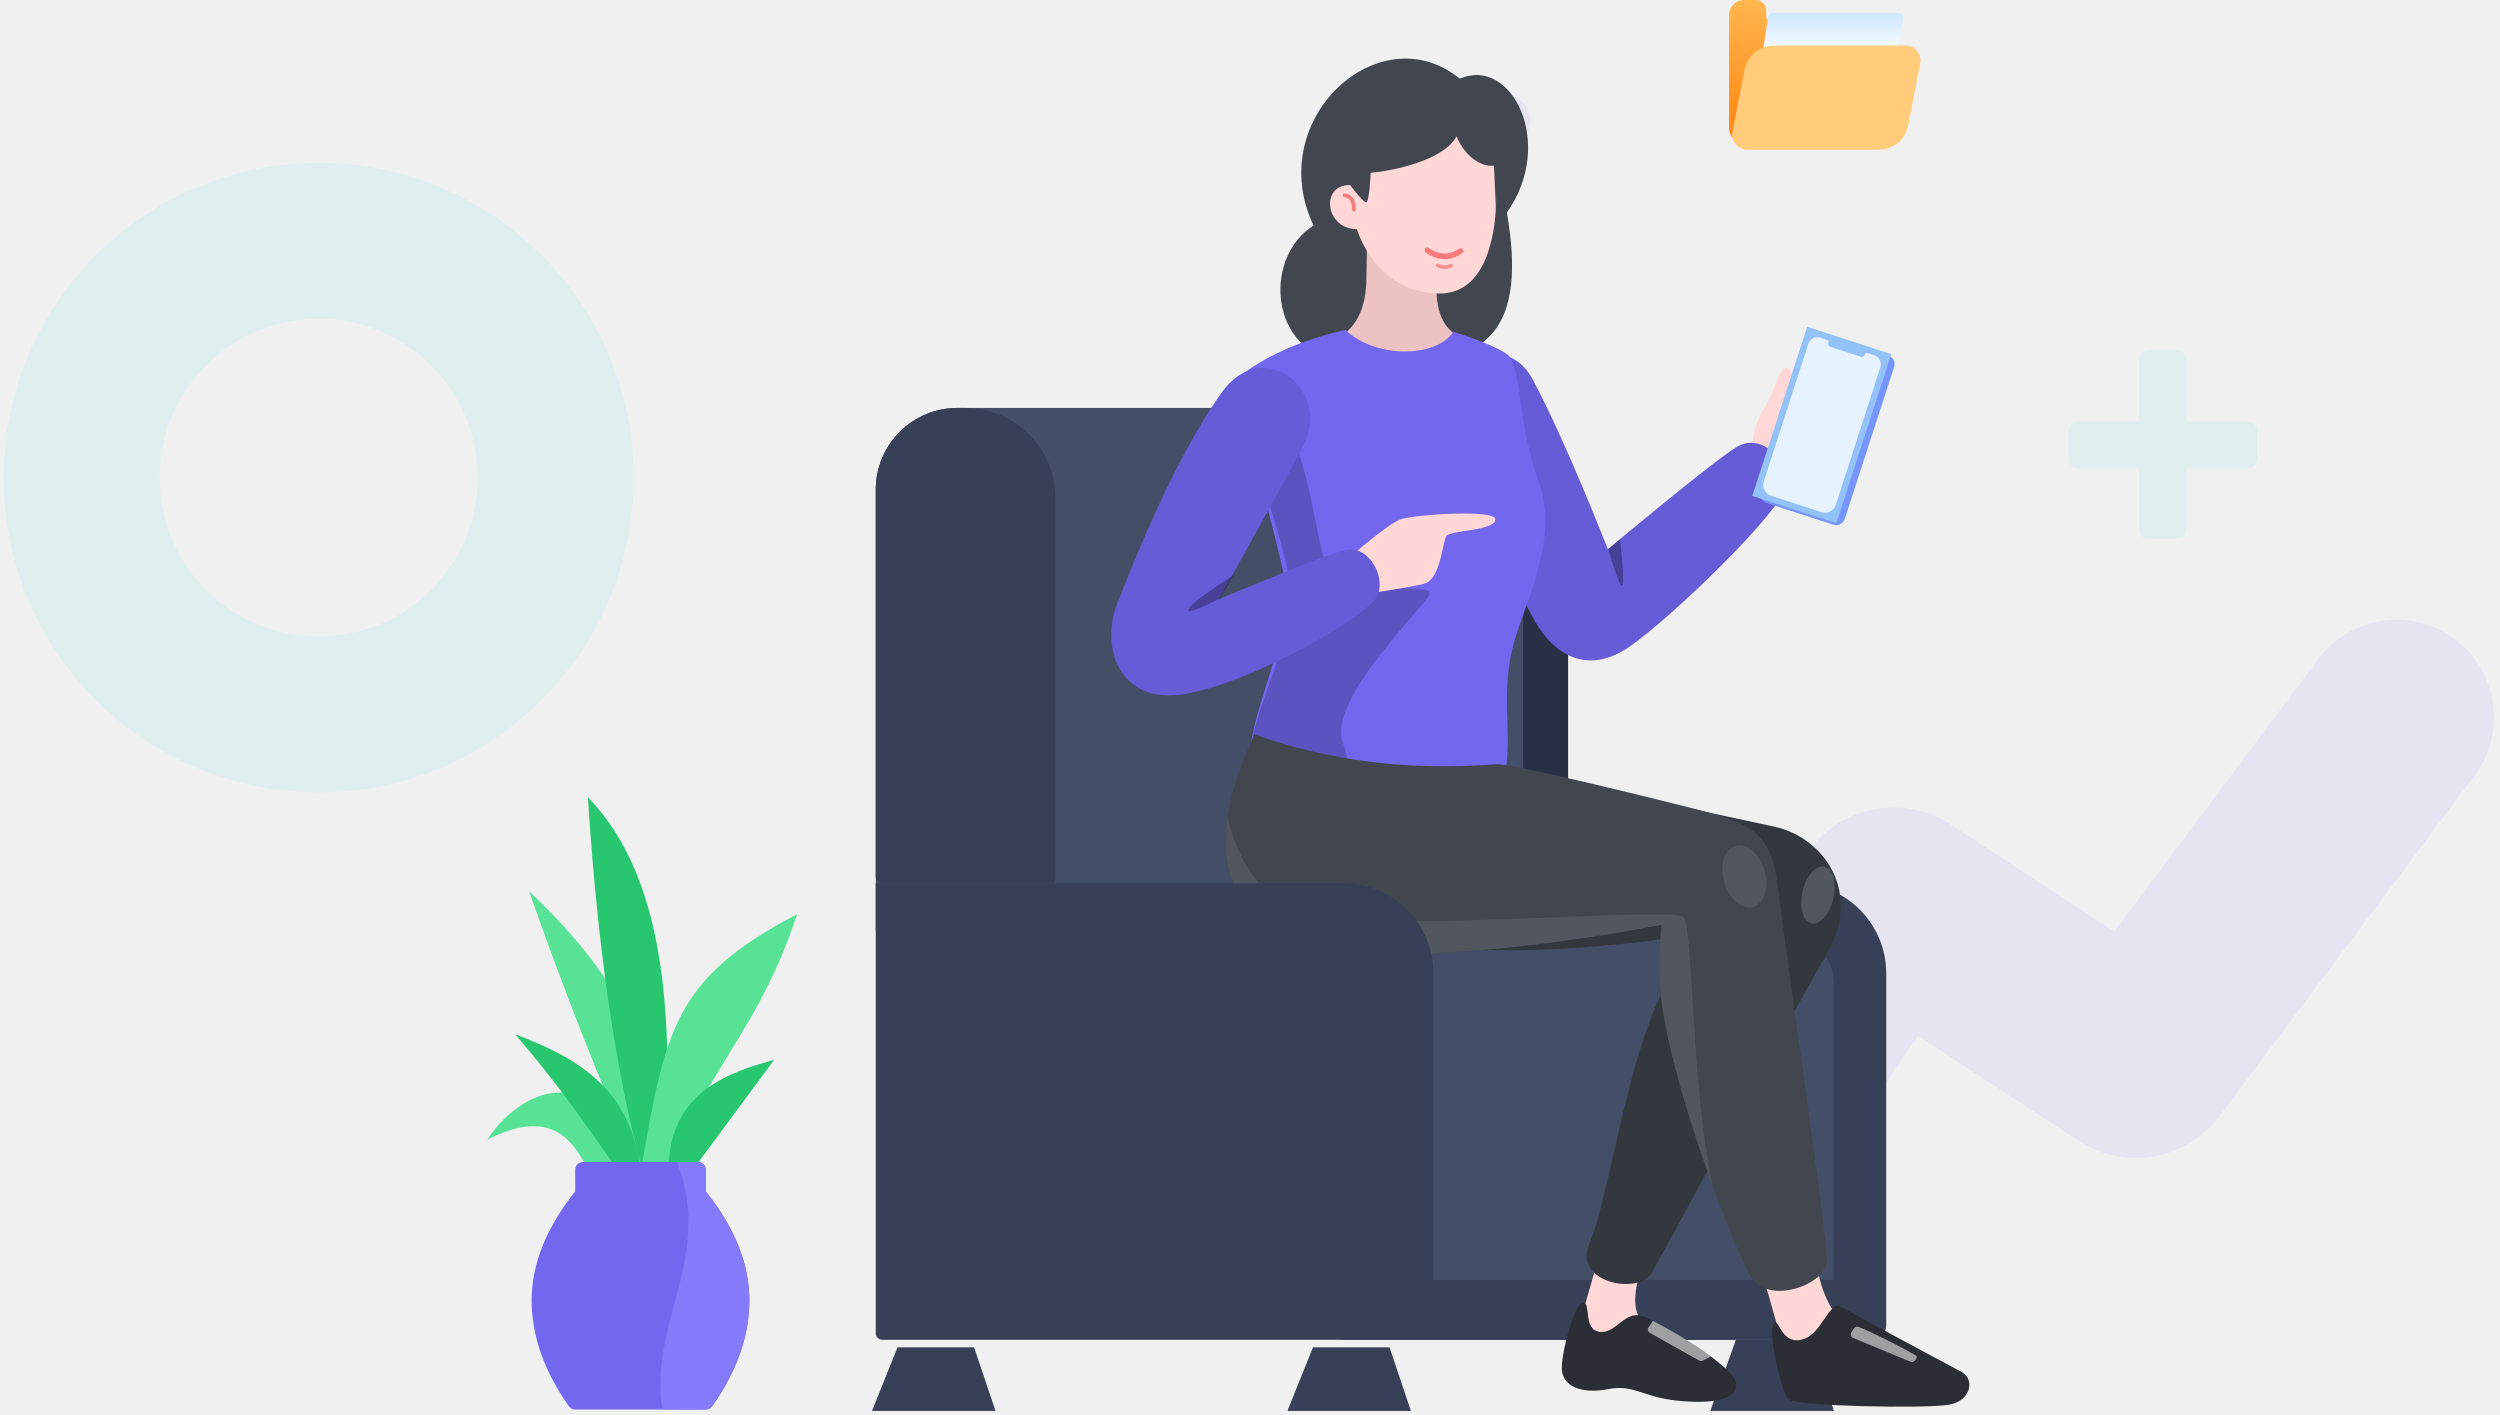
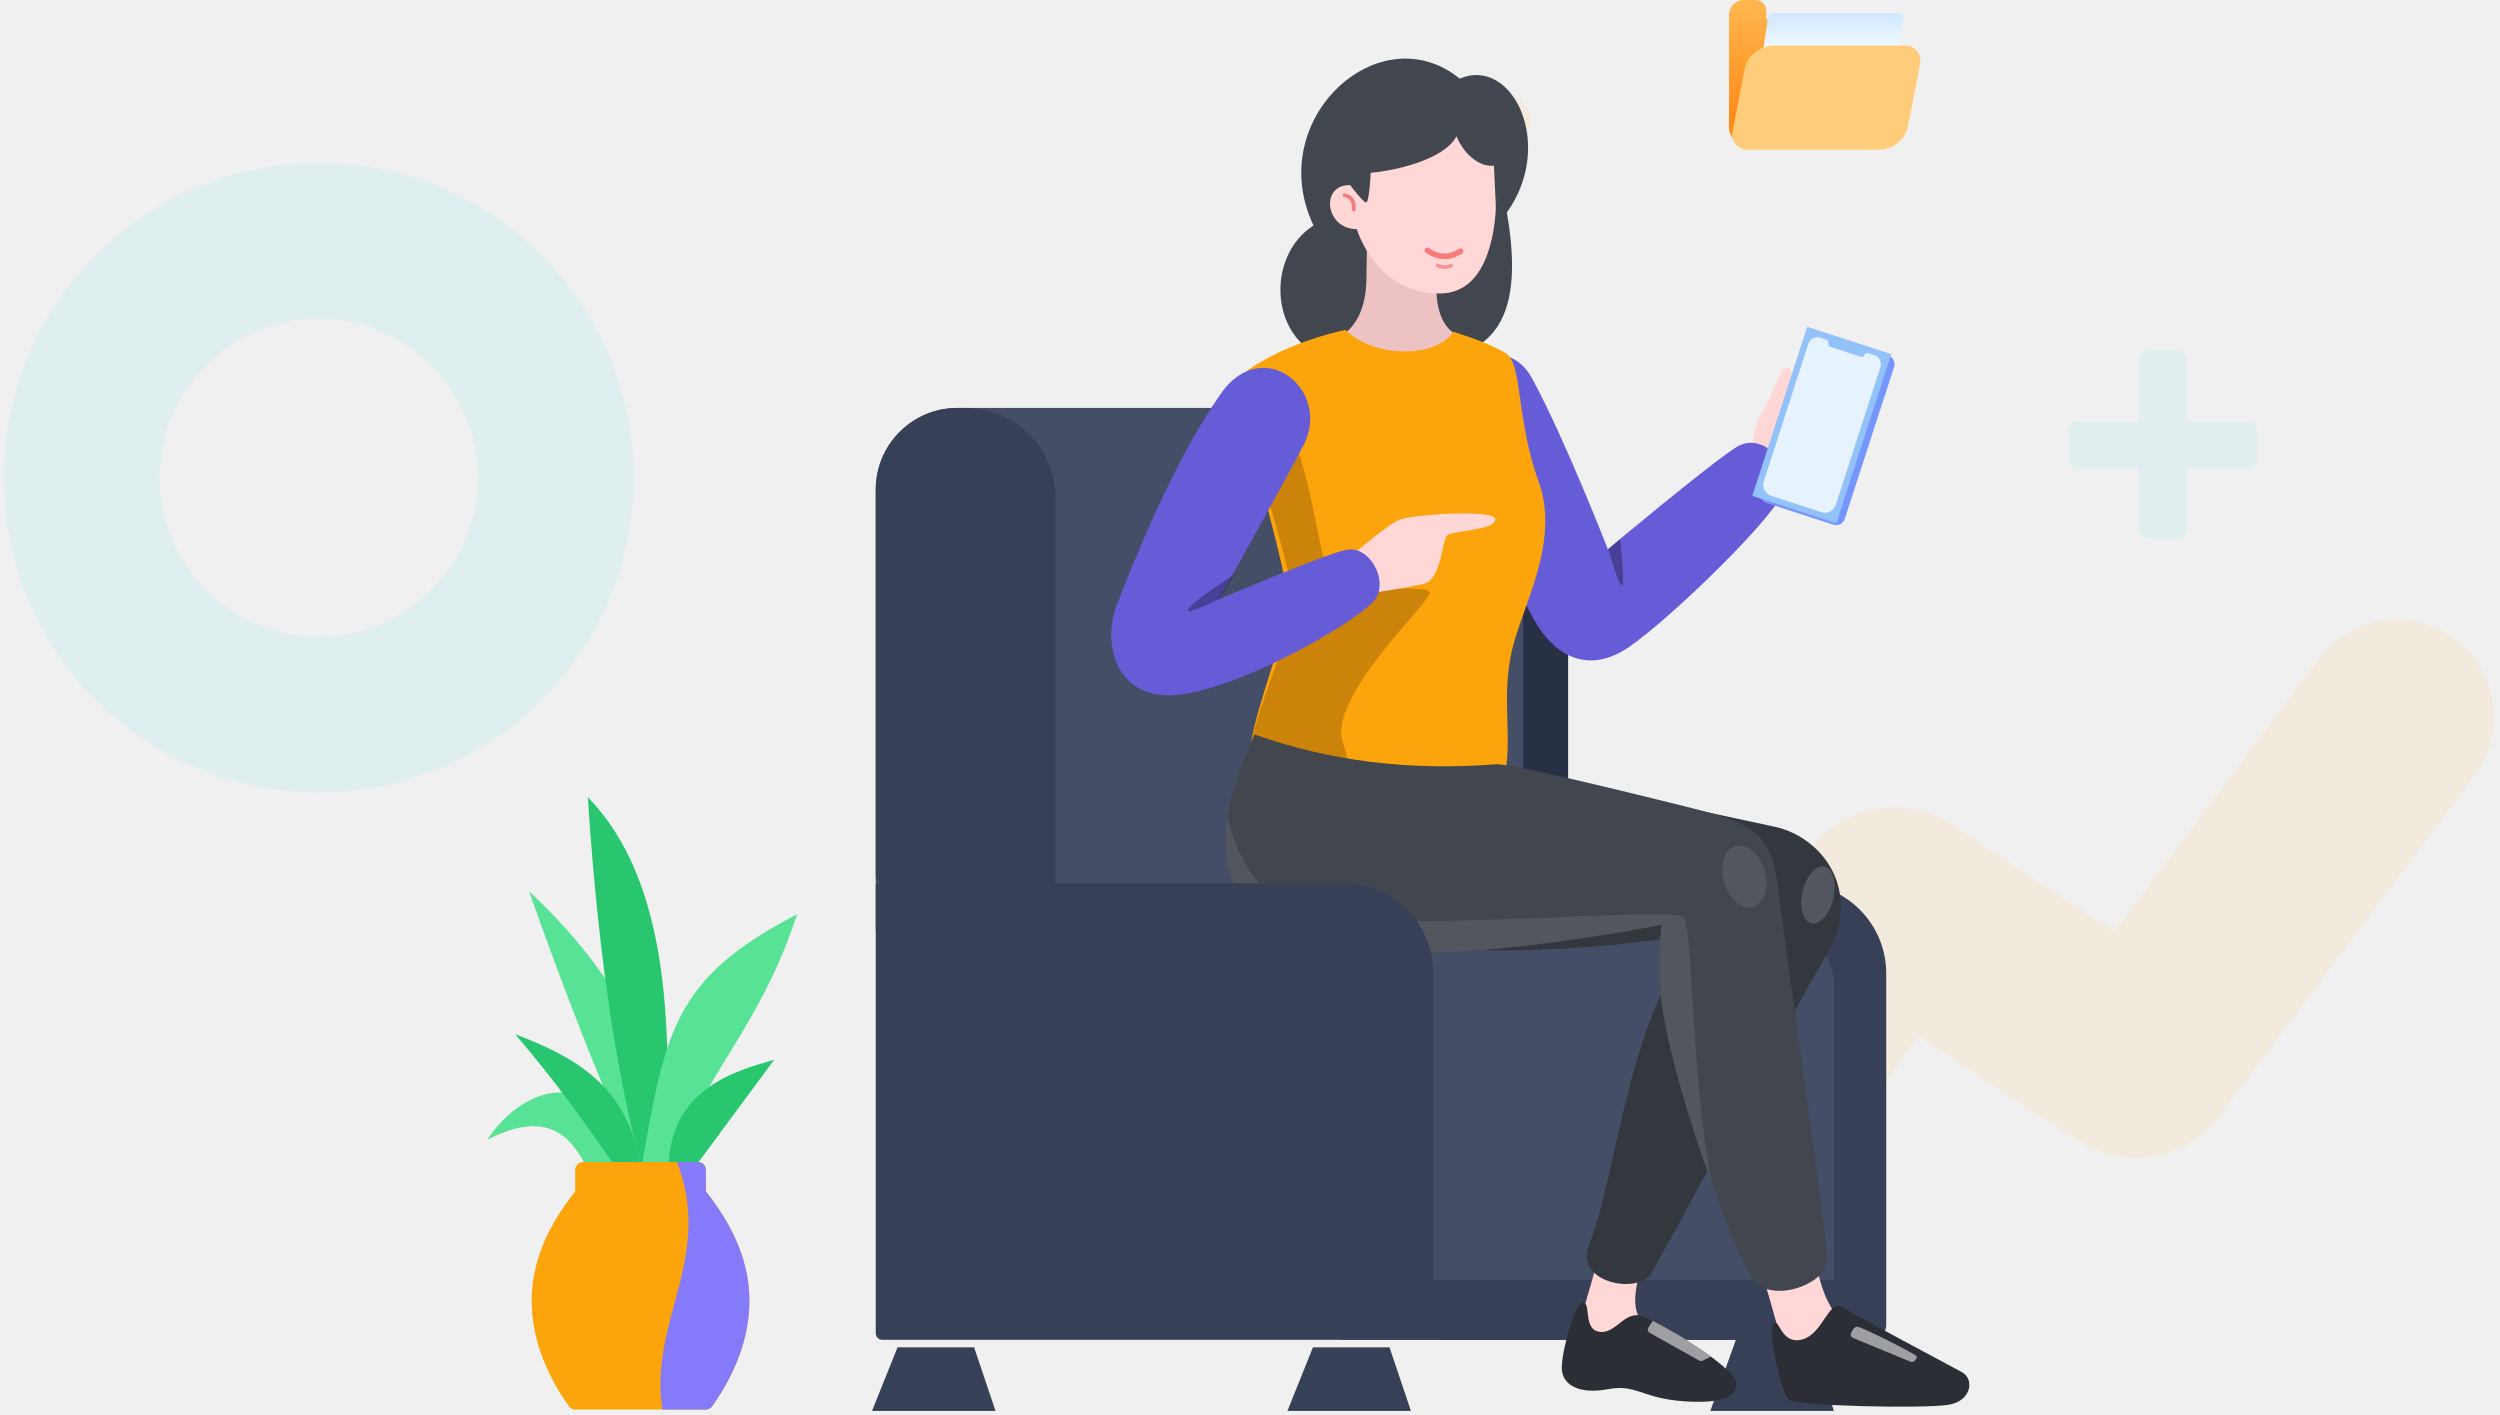
<svg xmlns="http://www.w3.org/2000/svg" xmlns:xlink="http://www.w3.org/1999/xlink" width="668px" height="378px" viewBox="0 0 668 378" version="1.1">
  <defs>
    <linearGradient x1="50%" y1="81.177%" x2="50%" y2="-34.513%" id="linearGradient-1">
      <stop stop-color="#FF8C19" offset="0%" />
      <stop stop-color="#FFC967" offset="100%" />
    </linearGradient>
    <linearGradient x1="62.11%" y1="31.381%" x2="62.11%" y2="-27.478%" id="linearGradient-2">
      <stop stop-color="#F8FDFF" offset="0%" />
      <stop stop-color="#AAD4FF" offset="100%" />
    </linearGradient>
    <path d="M13.75,0.112 L44.423,0.112 C45.591,0.112 46.538,1.052 46.538,2.212 L46.538,7.986 C54.295,17.698 58.173,27.409 58.173,37.121 C58.173,46.533 54.861,55.946 48.238,65.358 C47.842,65.92 47.194,66.255 46.503,66.255 L11.67,66.255 C10.979,66.255 10.331,65.92 9.935,65.358 C3.312,55.946 0,46.533 0,37.121 C0,27.593 3.733,18.064 11.2,8.536 L11.635,7.986 L11.635,2.212 C11.635,1.052 12.582,0.112 13.75,0.112 Z" id="path-3" />
  </defs>
  <g id="📝-Pages-New" stroke="none" stroke-width="1" fill="none" fill-rule="evenodd">
    <g id="Two-Step-Verification" transform="translate(-143, -351)">
      <g id="two-step-illustration" transform="translate(143.5, 351)">
        <g id="Group-59" transform="translate(0.5, 25)">
-           <path d="M618.526,151.035 C627.14,139.537 643.451,137.194 654.957,145.802 C666.349,154.325 668.76,170.385 660.449,181.863 L660.194,182.209 L591.941,273.315 C583.247,284.919 567.102,287.862 554.884,280.139 L554.515,279.902 L511.548,251.798 L468.226,314.852 C460.171,326.575 444.212,329.64 432.396,321.812 L432.04,321.571 C420.309,313.522 417.241,297.573 425.075,285.765 L425.316,285.409 L482.086,202.783 C490.543,190.474 507.208,187.082 519.794,195.029 L520.174,195.273 L563.94,223.899 L618.526,151.035 Z" id="Path" fill="#7367F0" fill-rule="nonzero" opacity="0.085" />
-           <path d="M395.115,3.192 C397.299,0.019 401.65,-0.788 404.833,1.39 C407.973,3.539 408.803,7.791 406.725,10.952 L406.64,11.078 L389.631,35.786 C387.137,39.268 382.312,40.107 378.788,37.698 L378.663,37.611 L368.894,30.657 L358.306,47.429 C356.277,50.643 352.047,51.638 348.796,49.693 L348.668,49.614 C345.444,47.591 344.446,43.374 346.398,40.133 L346.476,40.005 L360.517,17.764 C362.83,14.1 367.685,12.999 371.36,15.305 L371.552,15.429 L371.741,15.559 L381.715,22.66 L395.115,3.192 Z" id="Path" fill="#7367F0" fill-rule="nonzero" opacity="0.085" />
+           <path d="M618.526,151.035 C627.14,139.537 643.451,137.194 654.957,145.802 C666.349,154.325 668.76,170.385 660.449,181.863 L660.194,182.209 L591.941,273.315 C583.247,284.919 567.102,287.862 554.884,280.139 L554.515,279.902 L511.548,251.798 L468.226,314.852 C460.171,326.575 444.212,329.64 432.396,321.812 L432.04,321.571 C420.309,313.522 417.241,297.573 425.075,285.765 L425.316,285.409 L482.086,202.783 C490.543,190.474 507.208,187.082 519.794,195.029 L520.174,195.273 L563.94,223.899 L618.526,151.035 Z" id="Path" fill="#fca40b" fill-rule="nonzero" opacity="0.085" />
+           <path d="M395.115,3.192 C397.299,0.019 401.65,-0.788 404.833,1.39 C407.973,3.539 408.803,7.791 406.725,10.952 L406.64,11.078 L389.631,35.786 C387.137,39.268 382.312,40.107 378.788,37.698 L378.663,37.611 L368.894,30.657 L358.306,47.429 C356.277,50.643 352.047,51.638 348.796,49.693 L348.668,49.614 C345.444,47.591 344.446,43.374 346.398,40.133 L346.476,40.005 L360.517,17.764 C362.83,14.1 367.685,12.999 371.36,15.305 L371.552,15.429 L371.741,15.559 L381.715,22.66 L395.115,3.192 Z" id="Path" fill="#fca40b" fill-rule="nonzero" opacity="0.085" />
          <path d="M583.235,116.441 L583.235,100.132 L583.235,100.132 L599.557,100.132 C600.937,100.132 602.057,99.012 602.057,97.632 L602.057,90.089 C602.057,88.708 600.937,87.589 599.557,87.589 L583.235,87.589 L583.235,87.589 L583.235,71.158 C583.235,69.778 582.116,68.658 580.735,68.658 L573.062,68.658 C571.682,68.658 570.562,69.778 570.562,71.158 L570.562,87.589 L570.562,87.589 L554.241,87.589 C552.86,87.589 551.741,88.708 551.741,90.089 L551.741,97.632 C551.741,99.012 552.86,100.132 554.241,100.132 L570.562,100.132 L570.562,100.132 L570.562,116.441 C570.562,117.821 571.682,118.941 573.062,118.941 L580.735,118.941 C582.116,118.941 583.235,117.821 583.235,116.441 Z" id="+" fill="#00CFE8" opacity="0.07" />
          <path d="M84.148,18.537 C130.622,18.537 168.297,56.187 168.297,102.63 C168.297,149.073 130.622,186.723 84.148,186.723 C37.674,186.723 -0.001,149.073 -0.001,102.63 C-0.001,56.187 37.674,18.537 84.148,18.537 Z M84.148,60.15 C60.671,60.15 41.64,79.169 41.64,102.63 C41.64,126.091 60.671,145.11 84.148,145.11 C107.625,145.11 126.657,126.091 126.657,102.63 C126.657,79.169 107.625,60.15 84.148,60.15 Z" id="Oval" fill="#00CFE8" opacity="0.074" />
        </g>
        <g id="Illustration" transform="translate(328, 189) scale(-1, 1) translate(-328, -189) translate(129.5, 0)">
          <path d="M47.111,236 L172,236 L172,236 L172,354 C172,356.209 170.209,358 168,358 L27,358 C24.791,358 23,356.209 23,354 L23,260.111 C23,246.795 33.795,236 47.111,236 Z" id="Rectangle" fill="#374057" />
          <polygon id="Rectangle" fill="#374057" points="37 334 144 334 144 358 37 358" />
          <polygon id="Path" fill="#374057" points="176.173 360 183 377 150 377 155.719 360" />
          <polygon id="Path" fill="#374057" points="63.173 358 70 377 37 377 42.719 358" />
          <polygon id="Path" fill="#374057" points="287.173 360 294 377 261 377 266.719 360" />
          <path d="M131.578,109.894 L172,109 L172,109 L172,248 L108,248 L108,134 C108,120.891 118.473,110.184 131.578,109.894 Z" id="Rectangle" fill="#283046" />
          <path d="M144.111,109 L271.16,109 C283.222,109 293,118.778 293,130.84 L293,248.253 C293,249.218 292.218,250 291.253,250 L120,250 L120,250 L120,133.111 C120,119.795 130.795,109 144.111,109 Z" id="Rectangle" fill="#454E67" />
          <path d="M269,109 L271.16,109 C283.222,109 293,118.778 293,130.84 L293,234.253 C293,235.218 292.218,236 291.253,236 L245,236 L245,236 L245,133 C245,119.745 255.745,109 269,109 Z" id="Rectangle" fill="#374057" />
          <path d="M49.6,250 L165,250 L165,250 L165,342 L37,342 L37,262.6 C37,255.641 42.641,250 49.6,250 Z" id="Rectangle" fill="#454E67" />
          <g id="Wom1.4" transform="translate(115.5, 196) scale(-1, 1) translate(-115.5, -196) translate(0, 15)">
            <g id="Head" transform="translate(46.12518, 0.659181)">
              <path d="M14.105,80.612 C-3.091,76.584 -4.223,52.84 8.85,44.604 C-4.632,16.172 26.547,-12.057 47.904,5.352 C61.905,-0.677 73.54,22.849 60.512,41.121 C65.975,72.494 54.857,80.604 34.816,80.949 L14.105,80.612 Z" id="Path" fill="#42474F" />
              <path d="M14.319,74.942 C14.319,74.942 22.684,72.966 22.974,59.178 C23.265,45.39 23.061,40.683 23.061,40.683 L41.486,40.349 C41.486,40.349 41.687,55.715 41.69,61.274 C41.698,76.202 52.038,74.942 52.038,74.942 C52.038,74.942 49.889,87.046 33.193,87.991 C20.157,88.729 14.319,74.942 14.319,74.942 Z" id="Path" fill="#EDC2C2" />
              <path d="M18.766,33.798 C10.546,33.478 11.887,45.583 20.425,45.566 C20.425,45.566 25.385,62.762 42.603,62.762 C56.587,62.762 57.496,42.72 57.623,38.722 C57.76,34.459 57.777,20.454 57.777,20.454 L18.446,20.436 L18.766,33.798 Z" id="Path" fill="#FFD7D7" />
              <path d="M39.589,49.839 C39.589,49.839 42.41,54.429 47.938,52.785" id="Path" stroke="#F77B7B" stroke-width="1.5" stroke-linecap="round" transform="translate(43.76387, 51.48989) rotate(-18) translate(-43.76387, -51.48989) " />
              <path d="M41.984,55.318 C43.28,55.865 44.509,55.866 45.585,55.237" id="Path" stroke="#F49494" stroke-linecap="round" transform="translate(43.78422, 55.47802) rotate(2) translate(-43.78422, -55.47802) " />
              <path d="M19.142,40.51 C19.661,38.637 19.434,37.002 17.586,36.257" id="Path-8" stroke="#F77B7B" stroke-linecap="round" transform="translate(18.4849, 38.38361) rotate(-13) translate(-18.4849, -38.38361) " />
              <path d="M17.465,32.302 C17.465,32.302 21.97,38.384 22.883,38.416 C23.796,38.448 24.115,30.507 24.115,30.507 C29.642,30.082 43.629,27.28 47.057,20.753 C49.455,26.512 54.038,29.07 57.05,28.579 L57.621,40.815 L59.026,16.216 L16.363,16.216 L17.465,32.302 Z" id="Path" fill="#42474F" />
            </g>
            <g id="LLeg" transform="translate(53.01019, 186.6562)">
              <path d="M91.622,132.095 C91.622,132.095 84.248,147.077 90.293,151.798 C96.347,156.52 112.338,165.369 112.338,165.369 L69.971,162.691 L79.389,130.015 L91.622,132.095 Z" id="Path" fill="#FFD7D7" />
              <path d="M74.069,146.353 C76.16,146.599 73.927,153.68 78.454,154.218 C82.972,154.756 85.168,148.047 90.295,150.174 C95.422,152.301 114.12,163.297 114.856,167.793 C115.601,172.287 108.635,173.61 99.081,172.595 C89.527,171.58 87.766,168.161 80.594,169.538 C73.431,170.914 68.065,168.72 68.301,163.455 C68.538,158.19 71.979,146.108 74.069,146.353 Z" id="Path" fill="#2B2E35" />
              <path d="M92.633,151.265 L91.452,153.047 C91.147,153.508 91.272,154.128 91.733,154.433 C91.753,154.447 91.774,154.46 91.796,154.472 L105.016,161.893 C105.308,162.057 105.662,162.064 105.96,161.912 L108.115,160.813 L108.115,160.813 C105.033,158.567 102.514,156.88 99.729,155.224 C97.591,153.952 95.225,152.641 92.633,151.265 Z" id="Path-14" fill-opacity="0.541" fill="#FFFFFF" />
              <path d="M27.8,0.045 C40.627,0.621 112.014,16.504 124.984,19.203 C137.954,21.901 148.92,36.503 139.029,53.411 C127.921,72.392 99.26,126.295 92.301,138.446 C88.857,144.46 71.481,141.088 75.562,130.994 C83.171,112.176 86.704,64.903 106.103,47.666 C106.103,47.666 40.866,59.088 12.686,46.005 C-7.794,36.495 -3.161,-1.348 27.8,0.045 Z" id="Path" fill="#33373E" />
            </g>
            <g id="LArm" transform="translate(90.69452, 79.64)">
              <path d="M80.996,30.762 C80.996,30.762 80.851,20.263 84.502,14.777 C88.152,9.29 88.297,3.462 91.06,3.653 C93.823,3.844 91.087,17.39 91.087,17.39 C91.087,17.39 94.593,16.043 97.111,14.339 C99.63,12.634 107.266,4.233 109.051,5.722 C112.076,8.259 107.203,22.567 104.549,25.428 C101.885,28.289 87.337,37.699 87.337,37.699 L80.996,30.762 Z" id="Path" fill="#FFD7D7" />
              <path d="M2.174,24.471 C8.141,38.392 19.065,63.966 23.569,71.596 C29.213,81.151 38.114,85.361 48.534,78.271 C59.484,70.822 89.634,41.767 90.518,35.185 C91.394,28.604 84.015,20.707 77.337,24.796 C70.66,28.884 42.915,52.111 42.915,52.111 C42.915,52.111 31.717,23.236 22.71,6.51 C14.909,-7.962 -6.908,3.307 2.174,24.471 Z" id="Path" fill="#675CD7" />
              <path d="M43.031,52.126 C45.036,58.967 46.272,62.19 46.741,61.794 C47.21,61.398 47.031,57.281 46.204,49.444 L43.031,52.126 Z" id="Path" fill-opacity="0.303" fill="#000000" />
            </g>
            <g id="PhoneMini4" transform="translate(191.388, 99.40203) scale(-1, 1) rotate(-18) translate(-191.388, -99.40203) translate(177.888, 74.90203)">
              <g id="Group-3" transform="translate(0, 0)">
                <path d="M3.151,0.756 L21.967,0.756 C23.292,0.756 24.367,1.83 24.367,3.156 L24.367,45.868 C24.367,47.194 23.292,48.268 21.967,48.268 L3.151,48.268 C1.826,48.268 0.751,47.194 0.751,45.868 L0.751,3.156 C0.751,1.83 1.826,0.756 3.151,0.756 Z" id="Rectangle" fill="#7596FF" fill-rule="nonzero" />
                <rect id="Rectangle" fill="#93C2F9" x="2.53" y="0.131" width="23.615" height="47.513" />
                <path d="M6.751,1.828 L8.542,1.828 C8.907,1.828 9.211,2.093 9.274,2.441 L9.286,2.576 C9.286,2.989 9.618,3.323 10.029,3.323 L18.665,3.323 C19.03,3.323 19.333,3.059 19.396,2.71 L19.408,2.576 C19.408,2.163 19.741,1.828 20.152,1.828 L21.934,1.828 C23.257,1.828 24.343,2.854 24.448,4.158 L24.457,4.368 L24.457,4.368 L24.423,43.006 C24.418,44.691 23.06,46.057 21.384,46.06 L7.214,46.06 C5.61,46.063 4.297,44.811 4.186,43.226 L4.178,43.008 C4.178,43.007 4.178,43.006 4.181,43.006 L4.215,4.378 C4.216,2.969 5.351,1.828 6.751,1.828 Z" id="Rectangle" fill="#E6F3FF" fill-rule="nonzero" />
              </g>
            </g>
            <g id="Body" transform="translate(33.24044, 73.15361)">
-               <path d="M0,14.183 C0,14.183 14.378,62.616 14.804,71.783 C15.23,80.952 3.044,107.899 5.119,114.71 C9.903,130.449 70.976,137.226 73.31,116.053 C74.398,106.179 72.133,97.316 74.743,85.681 C77.343,74.046 87.795,56.757 81.867,40.501 C75.938,24.246 77.527,9.207 73.287,6.364 C69.047,3.522 59.135,0.503 59.135,0.503 C54.315,7.639 38.043,7.535 30.279,-8.0380147e-14 C30.279,-8.0380147e-14 10.99,3.764 0,14.183 Z" id="Path" fill="#7367F0" />
+               <path d="M0,14.183 C0,14.183 14.378,62.616 14.804,71.783 C15.23,80.952 3.044,107.899 5.119,114.71 C9.903,130.449 70.976,137.226 73.31,116.053 C74.398,106.179 72.133,97.316 74.743,85.681 C77.343,74.046 87.795,56.757 81.867,40.501 C75.938,24.246 77.527,9.207 73.287,6.364 C69.047,3.522 59.135,0.503 59.135,0.503 C54.315,7.639 38.043,7.535 30.279,-8.0380147e-14 C30.279,-8.0380147e-14 10.99,3.764 0,14.183 Z" id="Path" fill="#fca40b" />
              <path d="M12.885,22.027 C22.469,37.328 22.44,63.968 27.588,67.457 C32.735,70.946 52.769,67.522 52.769,70.285 C52.769,73.048 25.083,98.369 29.628,110.474 C32.008,116.812 31.363,122.483 27.692,127.485 L26.493,127.223 C15.585,124.743 6.815,120.289 5.119,114.71 C3.044,107.899 16.636,80.952 16.21,71.783 C15.848,64.001 4.42,27.926 0.974,17.199 C3.78,12.22 7.749,13.829 12.885,22.027 Z" id="Path" fill-opacity="0.199" fill="#000000" />
            </g>
            <g id="RArm" transform="translate(0, 83.28828)">
              <path d="M62.468,52.486 C62.468,52.486 74.579,41.704 78.287,40.452 C81.994,39.201 103.707,37.698 103.57,40.525 C103.414,43.555 91.752,43.38 90.544,44.871 C89.335,46.36 89.061,56.546 84.493,57.69 C79.934,58.833 66.267,60.805 66.267,60.805 L62.468,52.486 Z" id="Path" fill="#FFD7D7" />
              <path d="M30.249,6.832 C17.49,24.947 6.596,52.541 2.415,63.299 C-1.767,74.057 2.451,90.284 20.838,87.098 C39.192,83.921 68.395,66.657 71.626,61.621 C74.857,56.585 69.949,47.421 63.767,48.62 C58.04,49.73 29.634,61.881 29.634,61.881 C29.634,61.881 47.909,29.295 52.371,20.559 C59.825,5.971 41.488,-9.129 30.249,6.832 Z" id="Path" fill="#675CD7" />
              <path d="M29.923,61.658 C23.542,64.847 20.741,65.773 21.519,64.436 C22.297,63.098 26.316,60.08 33.576,55.381 L29.923,61.658 Z" id="Path" fill-opacity="0.303" fill="#000000" />
            </g>
            <g id="RLeg" transform="translate(30.92498, 181)">
              <path d="M158.258,138.352 C158.258,138.352 158.036,155.987 172.48,162.58 C186.915,169.172 197.2,168.775 195.891,173.872 C194.582,178.968 157.008,178.763 153.5,174.777 C150.509,171.386 144.005,139.811 142.215,142.225 L158.258,138.352 Z" id="Path" fill="#FFD7D7" />
              <path d="M146.83,158.092 C148.443,154.956 148.544,163.776 154.907,161.832 C160.07,160.255 161.835,151.228 165.098,153.205 C168.36,155.182 197.08,170.513 197.243,170.605 C200.779,172.521 199.791,178.326 193.819,179.339 C187.183,180.464 152.799,179.706 150.953,177.927 C149.108,176.147 145.536,160.606 146.83,158.092 Z" id="Path" fill="#2B2E35" />
              <path d="M169.346,158.477 C168.773,158.477 168.22,159.03 167.687,160.135 C167.447,160.633 167.656,161.231 168.154,161.471 C168.171,161.479 168.188,161.487 168.205,161.494 L183.556,167.852 C183.931,168.007 184.362,167.921 184.647,167.634 C185.165,167.115 185.35,166.702 185.204,166.396 C184.924,165.808 170.428,158.477 169.346,158.477 Z" id="Path-14" fill-opacity="0.541" fill="#FFFFFF" />
              <path d="M8.291,0.25 C-4.141,26.66 -1.621,44.4 15.849,53.468 C41.192,66.624 117.059,51.064 117.059,51.064 C117.059,51.064 115.703,62.044 117.059,71.837 C120.6,97.413 137.439,140.025 141.002,145.379 C145.929,152.783 160.937,147.199 161.22,141.034 C161.502,134.869 149.906,56.129 148.142,41.113 C146.388,26.097 140.849,23.916 124.671,19.811 C120.955,18.868 77.003,7.881 72.977,8.201 C49.914,10.035 28.351,7.385 8.291,0.25 Z" id="Path" fill="#42474F" />
              <path d="M28.732,49.38 C53.822,52.208 120.247,46.378 122.915,49.027 C125.462,51.556 125.037,95.556 130.751,121.022 L129.882,118.617 C124.508,103.604 118.929,85.345 117.059,71.837 C115.703,62.044 117.059,51.064 117.059,51.064 L114,51.66 C99.578,54.385 38.15,65.045 15.849,53.468 C3.765,47.196 -1.166,36.775 1.056,22.205 C4.882,38.673 14.107,47.731 28.732,49.38 Z" id="Path" fill="#52565E" />
              <ellipse id="Oval" fill="#52565E" transform="translate(158.8419, 43.12891) rotate(13) translate(-158.8419, -43.12891) " cx="158.842" cy="43.129" rx="4.218" ry="7.775" />
              <ellipse id="Oval" fill="#52565E" transform="translate(139.1624, 38.17969) rotate(-16) translate(-139.1624, -38.17969) " cx="139.162" cy="38.18" rx="5.625" ry="8.481" />
            </g>
          </g>
          <path d="M168.111,236 L293,236 L293,236 L293,356.253 C293,357.218 292.218,358 291.253,358 L144,358 L144,358 L144,260.111 C144,246.795 154.795,236 168.111,236 Z" id="Rectangle" fill="#374057" />
          <g id="Group-37" transform="translate(39, 20) scale(-1, 1) translate(-39, -20) translate(13, 0)">
            <path d="M4,0 L7.115,0 C8.666,1.047395e-15 9.923,1.257 9.923,2.808 L9.923,4.397 C9.923,5.07 10.469,5.616 11.142,5.616 L41.067,5.616 C43.276,5.616 45.067,7.407 45.067,9.616 L45.067,34.261 C45.067,36.47 43.276,38.261 41.067,38.261 L4,38.261 C1.791,38.261 -1.73547709e-16,36.47 0,34.261 L0,4 C-2.705415e-16,1.791 1.791,4.05812251e-16 4,0 Z" id="Rectangle" fill="url(#linearGradient-1)" />
            <path d="M11.688,3.478 L45.375,3.478 C46.048,3.478 46.594,4.024 46.594,4.698 C46.594,4.761 46.589,4.824 46.58,4.886 L41.517,37.23 C41.424,37.824 40.913,38.261 40.312,38.261 L6.625,38.261 C5.952,38.261 5.406,37.715 5.406,37.042 C5.406,36.978 5.411,36.915 5.42,36.853 L10.483,4.509 C10.576,3.916 11.087,3.478 11.688,3.478 Z" id="Rectangle" fill="url(#linearGradient-2)" />
            <path d="M51.078,16.934 L47.867,33.521 C47.138,37.283 43.844,40 40.013,40 L4.849,40 C2.64,40 0.849,38.209 0.849,36 C0.849,35.745 0.873,35.49 0.922,35.24 L4.133,18.653 C4.862,14.891 8.156,12.174 11.987,12.174 L47.151,12.174 C49.36,12.174 51.151,13.965 51.151,16.174 C51.151,16.429 51.127,16.684 51.078,16.934 Z" id="Rectangle" fill="#FFCC7B" />
          </g>
          <g id="Group-79" transform="translate(314, 213)">
            <g id="Group-86">
              <path d="M41.464,101.6 C52.473,76.75 62.474,51.229 71.63,25.144 C50.54,44.978 34.141,69.142 36.476,101.6 L41.464,101.6 Z" id="Path-113" fill="#57E295" />
              <path d="M35.597,104.195 C32.991,61.823 34.095,22.471 55.933,0 C52.921,46.523 47.286,79.296 40.15,104.195 L35.597,104.195 Z" id="Rectangle" fill="#28C76F" />
              <path d="M34.595,99.782 C22.394,70.173 10.134,61.685 4.24620339e-14,31.291 C33.167,48.452 35.246,62.622 41.756,99.782 L34.595,99.782 Z" id="Path-112" fill="#57E295" />
              <path d="M28.028,99.782 L6.141,70.173 C16.712,73.179 34.38,78.048 34.38,99.782 L28.028,99.782 Z" id="Path-114" fill="#28C76F" />
              <path d="M48.499,99.782 L55.801,99.782 C60.441,90.115 66.98,83.46 82.799,91.527 C72.43,75.767 51.154,70.998 48.499,99.782 Z" id="Path-116" fill="#57E295" />
              <path d="M41.783,99.782 L47.855,99.782 C58.999,83.881 63.79,76.952 75.322,63.372 C60.13,69.124 44.536,76.952 41.783,99.782 Z" id="Path-117" fill="#28C76F" />
            </g>
            <g id="Group-85" transform="translate(12.76923, 97.375)">
              <mask id="mask-4" fill="white">
                <use xlink:href="#path-3" />
              </mask>
-               <use id="Rectangle" fill="#7367F0" xlink:href="#path-3" />
+               <use id="Rectangle" fill="#fca40b" xlink:href="#path-3" />
              <path d="M-7.404,-1.706 L20.096,-1.706 C6.931,28.715 32.9,46.73 20.096,77.036 L-7.404,77.036 L-7.404,-1.706 Z" id="Rectangle" fill="#857AF9" mask="url(#mask-4)" />
            </g>
          </g>
        </g>
      </g>
    </g>
  </g>
</svg>
